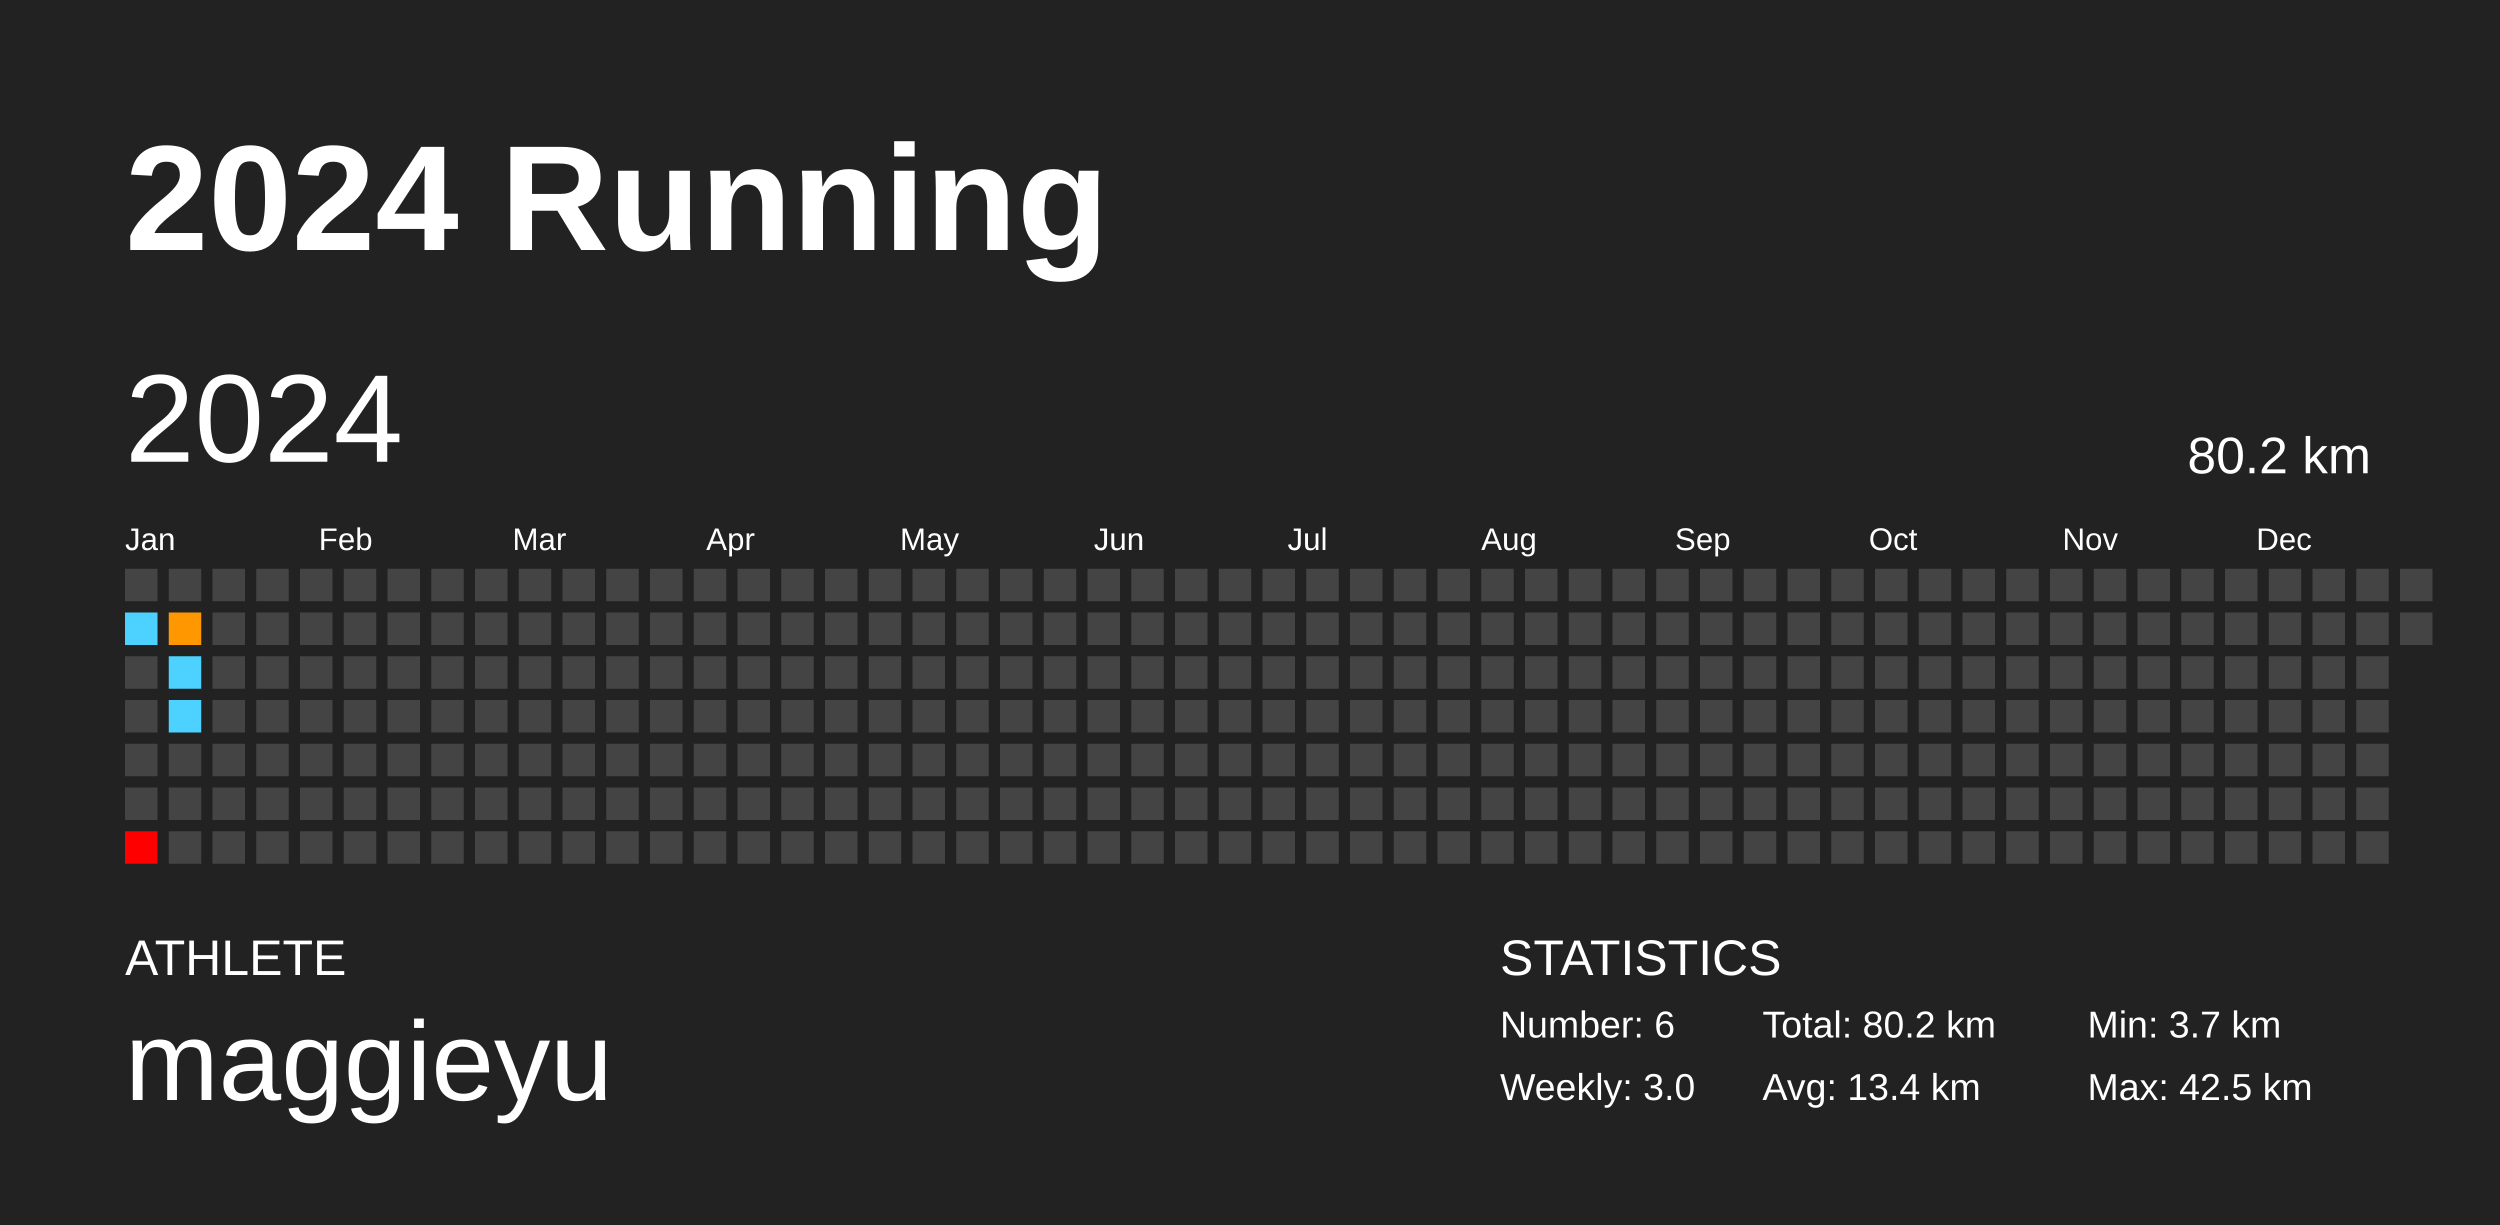
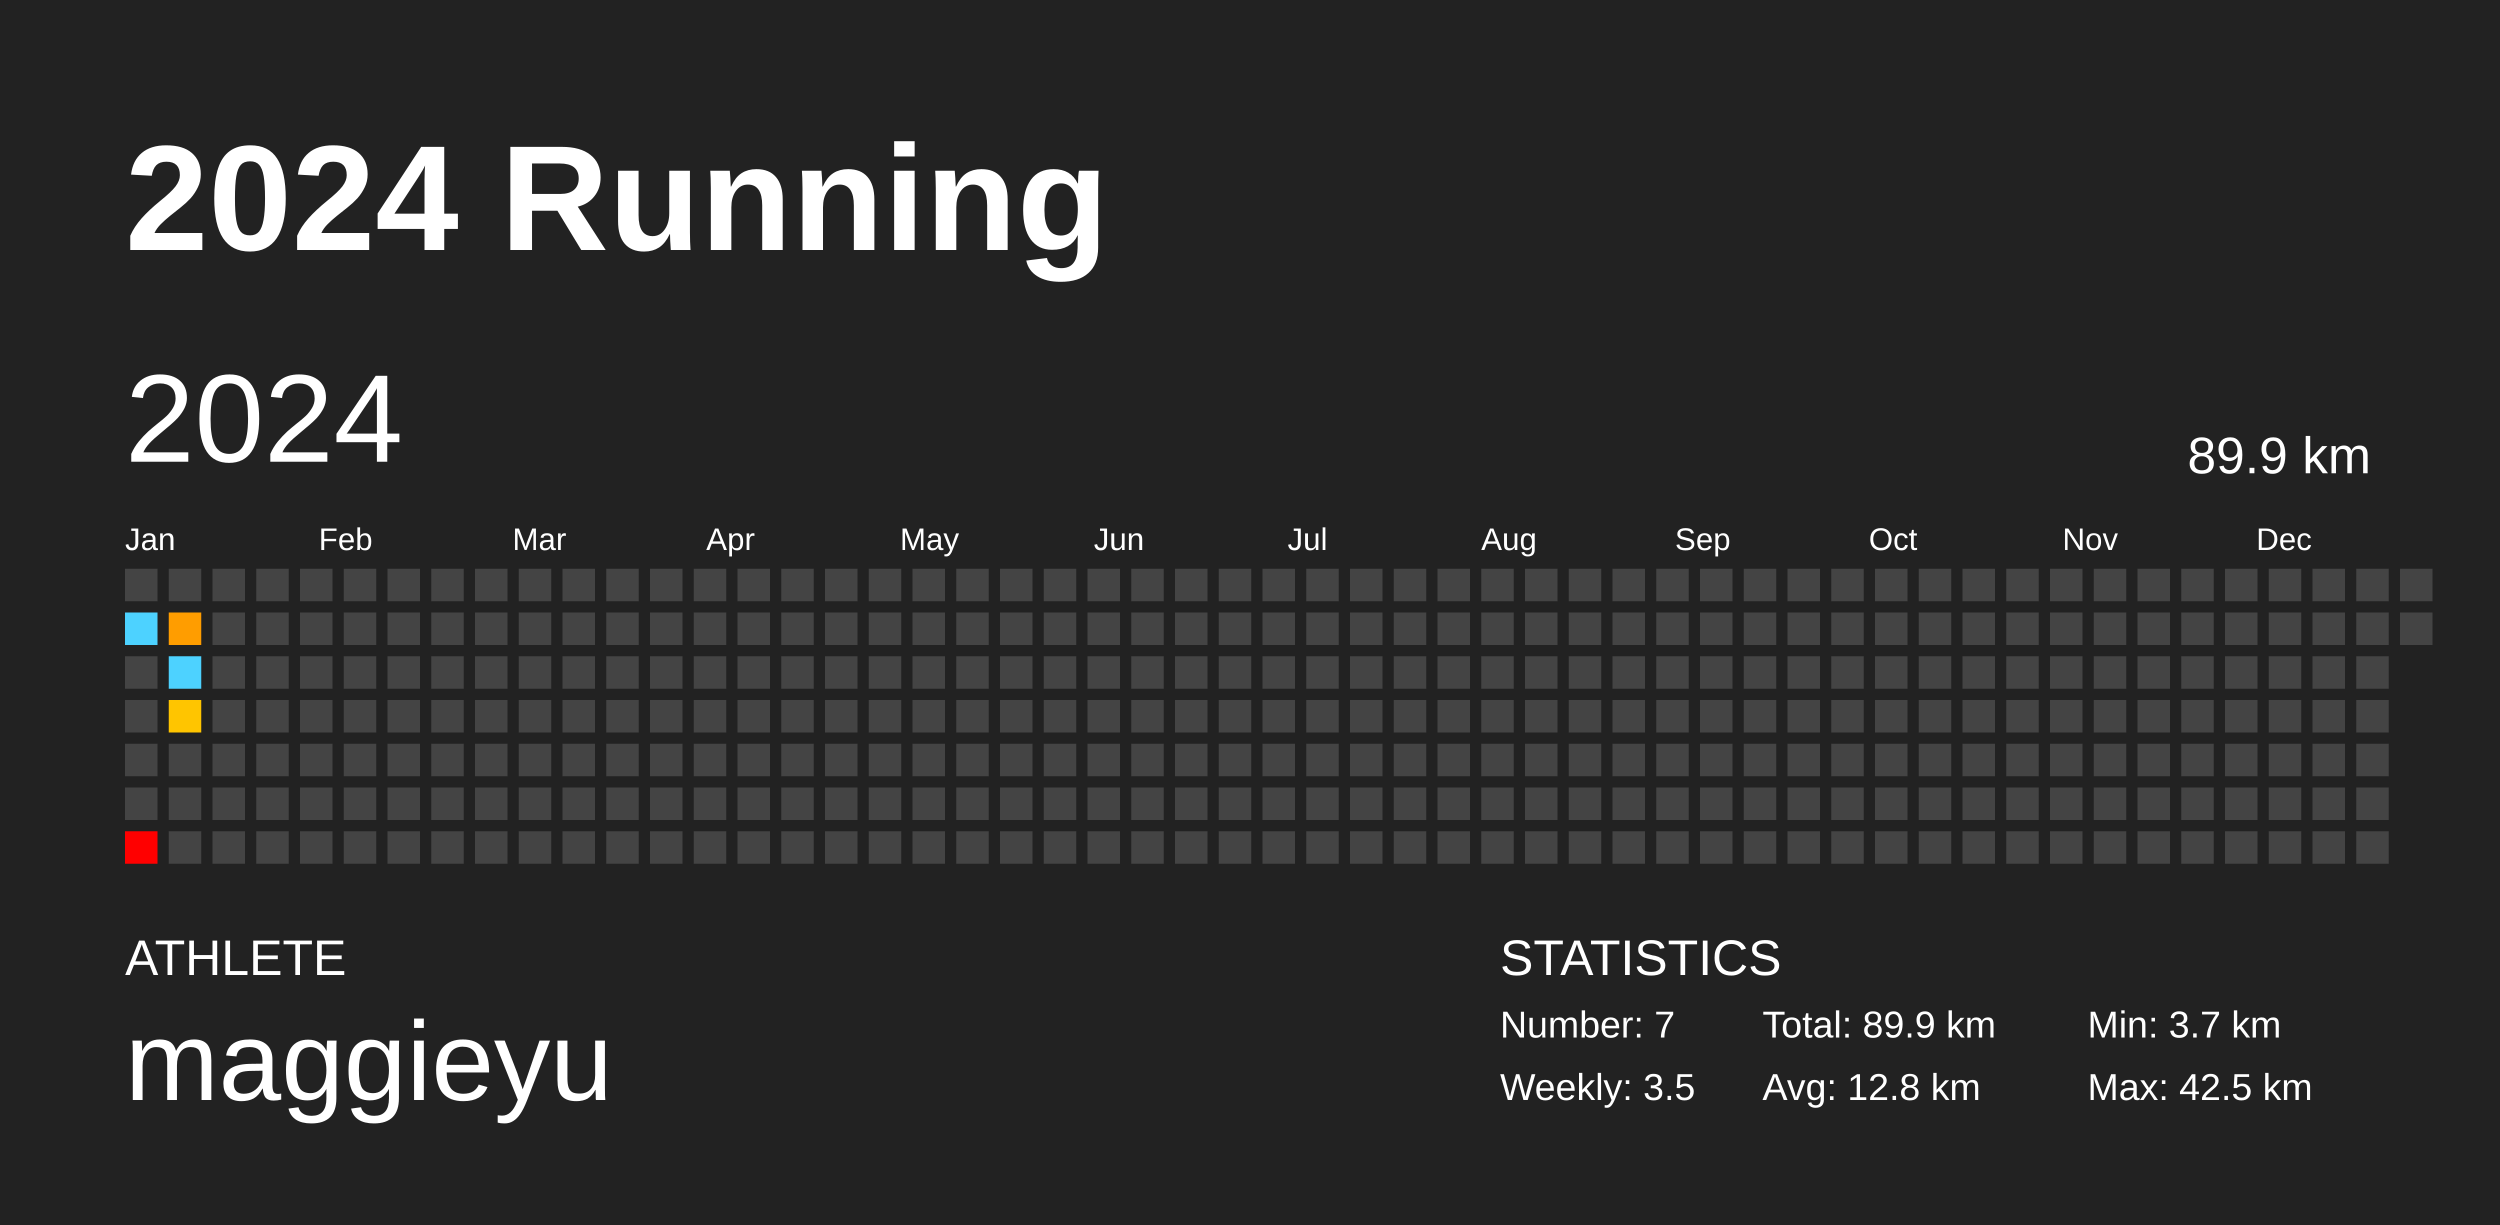
<svg xmlns="http://www.w3.org/2000/svg" baseProfile="full" height="98mm" version="1.1" viewBox="0,0,200,98" width="200mm">
  <defs />
  <rect fill="#222222" height="98" width="200" x="0" y="0" />
  <text fill="#FFFFFF" style="font-size:12px; font-family:Arial; font-weight:bold;" x="10" y="20">2024 Running</text>
  <text fill="#FFFFFF" style="font-size:4px; font-family:Arial" x="10" y="78">ATHLETE</text>
  <text fill="#FFFFFF" style="font-size:9px; font-family:Arial" x="10" y="88">maggieyu</text>
  <text fill="#FFFFFF" style="font-size:4px; font-family:Arial" x="120" y="78">STATISTICS</text>
-   <text fill="#FFFFFF" style="font-size:3px; font-family:Arial" x="120" y="83">Number: 6</text>
-   <text fill="#FFFFFF" style="font-size:3px; font-family:Arial" x="120" y="88">Weekly: 3.0</text>
-   <text fill="#FFFFFF" style="font-size:3px; font-family:Arial" x="141" y="83">Total: 80.2 km</text>
-   <text fill="#FFFFFF" style="font-size:3px; font-family:Arial" x="141" y="88">Avg: 13.4 km</text>
+   <text fill="#FFFFFF" style="font-size:3px; font-family:Arial" x="120" y="83">Number: 7</text>
+   <text fill="#FFFFFF" style="font-size:3px; font-family:Arial" x="120" y="88">Weekly: 3.5</text>
+   <text fill="#FFFFFF" style="font-size:3px; font-family:Arial" x="141" y="83">Total: 89.9 km</text>
+   <text fill="#FFFFFF" style="font-size:3px; font-family:Arial" x="141" y="88">Avg: 12.8 km</text>
  <text fill="#FFFFFF" style="font-size:3px; font-family:Arial" x="167" y="83">Min: 3.7 km</text>
  <text fill="#FFFFFF" style="font-size:3px; font-family:Arial" x="167" y="88">Max: 42.5 km</text>
  <text dominant-baseline="hanging" fill="#FFFFFF" style="font-size:10.0px; font-family:Arial;" x="10" y="30">2024</text>
-   <text dominant-baseline="hanging" fill="#FFFFFF" style="font-size:4.125px; font-family:Arial;" x="175" y="35">80.2 km</text>
+   <text dominant-baseline="hanging" fill="#FFFFFF" style="font-size:4.125px; font-family:Arial;" x="175" y="35">89.9 km</text>
  <text fill="#FFFFFF" style="font-size:2.5px; font-family:Arial" x="10.0" y="44">Jan</text>
  <text fill="#FFFFFF" style="font-size:2.5px; font-family:Arial" x="25.5" y="44">Feb</text>
  <text fill="#FFFFFF" style="font-size:2.5px; font-family:Arial" x="41.0" y="44">Mar</text>
  <text fill="#FFFFFF" style="font-size:2.5px; font-family:Arial" x="56.5" y="44">Apr</text>
  <text fill="#FFFFFF" style="font-size:2.5px; font-family:Arial" x="72.0" y="44">May</text>
  <text fill="#FFFFFF" style="font-size:2.5px; font-family:Arial" x="87.5" y="44">Jun</text>
  <text fill="#FFFFFF" style="font-size:2.5px; font-family:Arial" x="103.0" y="44">Jul</text>
  <text fill="#FFFFFF" style="font-size:2.5px; font-family:Arial" x="118.5" y="44">Aug</text>
  <text fill="#FFFFFF" style="font-size:2.5px; font-family:Arial" x="134.0" y="44">Sep</text>
  <text fill="#FFFFFF" style="font-size:2.5px; font-family:Arial" x="149.5" y="44">Oct</text>
  <text fill="#FFFFFF" style="font-size:2.5px; font-family:Arial" x="165.0" y="44">Nov</text>
  <text fill="#FFFFFF" style="font-size:2.5px; font-family:Arial" x="180.5" y="44">Dec</text>
  <rect fill="#444444" height="2.6" width="2.6" x="10.0" y="45.5" />
  <rect fill="#4dd2ff" height="2.6" width="2.6" x="10.0" y="49.0" />
  <rect fill="#444444" height="2.6" width="2.6" x="10.0" y="52.5" />
  <rect fill="#444444" height="2.6" width="2.6" x="10.0" y="56.0" />
  <rect fill="#444444" height="2.6" width="2.6" x="10.0" y="59.5" />
  <rect fill="#444444" height="2.6" width="2.6" x="10.0" y="63.0" />
  <rect fill="red" height="2.6" width="2.6" x="10.0" y="66.5" />
  <rect fill="#444444" height="2.6" width="2.6" x="13.5" y="45.5" />
-   <rect fill="#ff9800" height="2.6" width="2.6" x="13.5" y="49.0" />
+   <rect fill="#ff9d00" height="2.6" width="2.6" x="13.5" y="49.0" />
  <rect fill="#4dd2ff" height="2.6" width="2.6" x="13.5" y="52.5" />
-   <rect fill="#4dd2ff" height="2.6" width="2.6" x="13.5" y="56.0" />
+   <rect fill="#ffc500" height="2.6" width="2.6" x="13.5" y="56.0" />
  <rect fill="#444444" height="2.6" width="2.6" x="13.5" y="59.5" />
  <rect fill="#444444" height="2.6" width="2.6" x="13.5" y="63.0" />
  <rect fill="#444444" height="2.6" width="2.6" x="13.5" y="66.5" />
  <rect fill="#444444" height="2.6" width="2.6" x="17.0" y="45.5" />
  <rect fill="#444444" height="2.6" width="2.6" x="17.0" y="49.0" />
  <rect fill="#444444" height="2.6" width="2.6" x="17.0" y="52.5" />
  <rect fill="#444444" height="2.6" width="2.6" x="17.0" y="56.0" />
  <rect fill="#444444" height="2.6" width="2.6" x="17.0" y="59.5" />
  <rect fill="#444444" height="2.6" width="2.6" x="17.0" y="63.0" />
  <rect fill="#444444" height="2.6" width="2.6" x="17.0" y="66.5" />
  <rect fill="#444444" height="2.6" width="2.6" x="20.5" y="45.5" />
  <rect fill="#444444" height="2.6" width="2.6" x="20.5" y="49.0" />
  <rect fill="#444444" height="2.6" width="2.6" x="20.5" y="52.5" />
  <rect fill="#444444" height="2.6" width="2.6" x="20.5" y="56.0" />
  <rect fill="#444444" height="2.6" width="2.6" x="20.5" y="59.5" />
  <rect fill="#444444" height="2.6" width="2.6" x="20.5" y="63.0" />
  <rect fill="#444444" height="2.6" width="2.6" x="20.5" y="66.5" />
  <rect fill="#444444" height="2.6" width="2.6" x="24.0" y="45.5" />
  <rect fill="#444444" height="2.6" width="2.6" x="24.0" y="49.0" />
  <rect fill="#444444" height="2.6" width="2.6" x="24.0" y="52.5" />
  <rect fill="#444444" height="2.6" width="2.6" x="24.0" y="56.0" />
  <rect fill="#444444" height="2.6" width="2.6" x="24.0" y="59.5" />
  <rect fill="#444444" height="2.6" width="2.6" x="24.0" y="63.0" />
  <rect fill="#444444" height="2.6" width="2.6" x="24.0" y="66.5" />
  <rect fill="#444444" height="2.6" width="2.6" x="27.5" y="45.5" />
  <rect fill="#444444" height="2.6" width="2.6" x="27.5" y="49.0" />
  <rect fill="#444444" height="2.6" width="2.6" x="27.5" y="52.5" />
  <rect fill="#444444" height="2.6" width="2.6" x="27.5" y="56.0" />
  <rect fill="#444444" height="2.6" width="2.6" x="27.5" y="59.5" />
  <rect fill="#444444" height="2.6" width="2.6" x="27.5" y="63.0" />
  <rect fill="#444444" height="2.6" width="2.6" x="27.5" y="66.5" />
  <rect fill="#444444" height="2.6" width="2.6" x="31.0" y="45.5" />
  <rect fill="#444444" height="2.6" width="2.6" x="31.0" y="49.0" />
  <rect fill="#444444" height="2.6" width="2.6" x="31.0" y="52.5" />
  <rect fill="#444444" height="2.6" width="2.6" x="31.0" y="56.0" />
  <rect fill="#444444" height="2.6" width="2.6" x="31.0" y="59.5" />
  <rect fill="#444444" height="2.6" width="2.6" x="31.0" y="63.0" />
  <rect fill="#444444" height="2.6" width="2.6" x="31.0" y="66.5" />
  <rect fill="#444444" height="2.6" width="2.6" x="34.5" y="45.5" />
  <rect fill="#444444" height="2.6" width="2.6" x="34.5" y="49.0" />
  <rect fill="#444444" height="2.6" width="2.6" x="34.5" y="52.5" />
  <rect fill="#444444" height="2.6" width="2.6" x="34.5" y="56.0" />
  <rect fill="#444444" height="2.6" width="2.6" x="34.5" y="59.5" />
  <rect fill="#444444" height="2.6" width="2.6" x="34.5" y="63.0" />
  <rect fill="#444444" height="2.6" width="2.6" x="34.5" y="66.5" />
  <rect fill="#444444" height="2.6" width="2.6" x="38.0" y="45.5" />
  <rect fill="#444444" height="2.6" width="2.6" x="38.0" y="49.0" />
  <rect fill="#444444" height="2.6" width="2.6" x="38.0" y="52.5" />
  <rect fill="#444444" height="2.6" width="2.6" x="38.0" y="56.0" />
  <rect fill="#444444" height="2.6" width="2.6" x="38.0" y="59.5" />
  <rect fill="#444444" height="2.6" width="2.6" x="38.0" y="63.0" />
  <rect fill="#444444" height="2.6" width="2.6" x="38.0" y="66.5" />
  <rect fill="#444444" height="2.6" width="2.6" x="41.5" y="45.5" />
  <rect fill="#444444" height="2.6" width="2.6" x="41.5" y="49.0" />
  <rect fill="#444444" height="2.6" width="2.6" x="41.5" y="52.5" />
  <rect fill="#444444" height="2.6" width="2.6" x="41.5" y="56.0" />
  <rect fill="#444444" height="2.6" width="2.6" x="41.5" y="59.5" />
  <rect fill="#444444" height="2.6" width="2.6" x="41.5" y="63.0" />
  <rect fill="#444444" height="2.6" width="2.6" x="41.5" y="66.5" />
  <rect fill="#444444" height="2.6" width="2.6" x="45.0" y="45.5" />
  <rect fill="#444444" height="2.6" width="2.6" x="45.0" y="49.0" />
  <rect fill="#444444" height="2.6" width="2.6" x="45.0" y="52.5" />
  <rect fill="#444444" height="2.6" width="2.6" x="45.0" y="56.0" />
  <rect fill="#444444" height="2.6" width="2.6" x="45.0" y="59.5" />
  <rect fill="#444444" height="2.6" width="2.6" x="45.0" y="63.0" />
  <rect fill="#444444" height="2.6" width="2.6" x="45.0" y="66.5" />
  <rect fill="#444444" height="2.6" width="2.6" x="48.5" y="45.5" />
  <rect fill="#444444" height="2.6" width="2.6" x="48.5" y="49.0" />
  <rect fill="#444444" height="2.6" width="2.6" x="48.5" y="52.5" />
  <rect fill="#444444" height="2.6" width="2.6" x="48.5" y="56.0" />
  <rect fill="#444444" height="2.6" width="2.6" x="48.5" y="59.5" />
  <rect fill="#444444" height="2.6" width="2.6" x="48.5" y="63.0" />
  <rect fill="#444444" height="2.6" width="2.6" x="48.5" y="66.5" />
  <rect fill="#444444" height="2.6" width="2.6" x="52.0" y="45.5" />
  <rect fill="#444444" height="2.6" width="2.6" x="52.0" y="49.0" />
  <rect fill="#444444" height="2.6" width="2.6" x="52.0" y="52.5" />
  <rect fill="#444444" height="2.6" width="2.6" x="52.0" y="56.0" />
  <rect fill="#444444" height="2.6" width="2.6" x="52.0" y="59.5" />
  <rect fill="#444444" height="2.6" width="2.6" x="52.0" y="63.0" />
  <rect fill="#444444" height="2.6" width="2.6" x="52.0" y="66.5" />
  <rect fill="#444444" height="2.6" width="2.6" x="55.5" y="45.5" />
  <rect fill="#444444" height="2.6" width="2.6" x="55.5" y="49.0" />
  <rect fill="#444444" height="2.6" width="2.6" x="55.5" y="52.5" />
  <rect fill="#444444" height="2.6" width="2.6" x="55.5" y="56.0" />
  <rect fill="#444444" height="2.6" width="2.6" x="55.5" y="59.5" />
  <rect fill="#444444" height="2.6" width="2.6" x="55.5" y="63.0" />
  <rect fill="#444444" height="2.6" width="2.6" x="55.5" y="66.5" />
  <rect fill="#444444" height="2.6" width="2.6" x="59.0" y="45.5" />
  <rect fill="#444444" height="2.6" width="2.6" x="59.0" y="49.0" />
  <rect fill="#444444" height="2.6" width="2.6" x="59.0" y="52.5" />
  <rect fill="#444444" height="2.6" width="2.6" x="59.0" y="56.0" />
  <rect fill="#444444" height="2.6" width="2.6" x="59.0" y="59.5" />
  <rect fill="#444444" height="2.6" width="2.6" x="59.0" y="63.0" />
  <rect fill="#444444" height="2.6" width="2.6" x="59.0" y="66.5" />
  <rect fill="#444444" height="2.6" width="2.6" x="62.5" y="45.5" />
  <rect fill="#444444" height="2.6" width="2.6" x="62.5" y="49.0" />
  <rect fill="#444444" height="2.6" width="2.6" x="62.5" y="52.5" />
  <rect fill="#444444" height="2.6" width="2.6" x="62.5" y="56.0" />
  <rect fill="#444444" height="2.6" width="2.6" x="62.5" y="59.5" />
  <rect fill="#444444" height="2.6" width="2.6" x="62.5" y="63.0" />
  <rect fill="#444444" height="2.6" width="2.6" x="62.5" y="66.5" />
  <rect fill="#444444" height="2.6" width="2.6" x="66.0" y="45.5" />
  <rect fill="#444444" height="2.6" width="2.6" x="66.0" y="49.0" />
  <rect fill="#444444" height="2.6" width="2.6" x="66.0" y="52.5" />
  <rect fill="#444444" height="2.6" width="2.6" x="66.0" y="56.0" />
  <rect fill="#444444" height="2.6" width="2.6" x="66.0" y="59.5" />
  <rect fill="#444444" height="2.6" width="2.6" x="66.0" y="63.0" />
  <rect fill="#444444" height="2.6" width="2.6" x="66.0" y="66.5" />
  <rect fill="#444444" height="2.6" width="2.6" x="69.5" y="45.5" />
  <rect fill="#444444" height="2.6" width="2.6" x="69.5" y="49.0" />
  <rect fill="#444444" height="2.6" width="2.6" x="69.5" y="52.5" />
  <rect fill="#444444" height="2.6" width="2.6" x="69.5" y="56.0" />
  <rect fill="#444444" height="2.6" width="2.6" x="69.5" y="59.5" />
  <rect fill="#444444" height="2.6" width="2.6" x="69.5" y="63.0" />
  <rect fill="#444444" height="2.6" width="2.6" x="69.5" y="66.5" />
  <rect fill="#444444" height="2.6" width="2.6" x="73.0" y="45.5" />
  <rect fill="#444444" height="2.6" width="2.6" x="73.0" y="49.0" />
  <rect fill="#444444" height="2.6" width="2.6" x="73.0" y="52.5" />
  <rect fill="#444444" height="2.6" width="2.6" x="73.0" y="56.0" />
  <rect fill="#444444" height="2.6" width="2.6" x="73.0" y="59.5" />
  <rect fill="#444444" height="2.6" width="2.6" x="73.0" y="63.0" />
  <rect fill="#444444" height="2.6" width="2.6" x="73.0" y="66.5" />
  <rect fill="#444444" height="2.6" width="2.6" x="76.5" y="45.5" />
  <rect fill="#444444" height="2.6" width="2.6" x="76.5" y="49.0" />
  <rect fill="#444444" height="2.6" width="2.6" x="76.5" y="52.5" />
  <rect fill="#444444" height="2.6" width="2.6" x="76.5" y="56.0" />
  <rect fill="#444444" height="2.6" width="2.6" x="76.5" y="59.5" />
  <rect fill="#444444" height="2.6" width="2.6" x="76.5" y="63.0" />
  <rect fill="#444444" height="2.6" width="2.6" x="76.5" y="66.5" />
  <rect fill="#444444" height="2.6" width="2.6" x="80.0" y="45.5" />
  <rect fill="#444444" height="2.6" width="2.6" x="80.0" y="49.0" />
  <rect fill="#444444" height="2.6" width="2.6" x="80.0" y="52.5" />
  <rect fill="#444444" height="2.6" width="2.6" x="80.0" y="56.0" />
  <rect fill="#444444" height="2.6" width="2.6" x="80.0" y="59.5" />
  <rect fill="#444444" height="2.6" width="2.6" x="80.0" y="63.0" />
  <rect fill="#444444" height="2.6" width="2.6" x="80.0" y="66.5" />
  <rect fill="#444444" height="2.6" width="2.6" x="83.5" y="45.5" />
  <rect fill="#444444" height="2.6" width="2.6" x="83.5" y="49.0" />
  <rect fill="#444444" height="2.6" width="2.6" x="83.5" y="52.5" />
  <rect fill="#444444" height="2.6" width="2.6" x="83.5" y="56.0" />
  <rect fill="#444444" height="2.6" width="2.6" x="83.5" y="59.5" />
  <rect fill="#444444" height="2.6" width="2.6" x="83.5" y="63.0" />
  <rect fill="#444444" height="2.6" width="2.6" x="83.5" y="66.5" />
  <rect fill="#444444" height="2.6" width="2.6" x="87.0" y="45.5" />
  <rect fill="#444444" height="2.6" width="2.6" x="87.0" y="49.0" />
  <rect fill="#444444" height="2.6" width="2.6" x="87.0" y="52.5" />
  <rect fill="#444444" height="2.6" width="2.6" x="87.0" y="56.0" />
  <rect fill="#444444" height="2.6" width="2.6" x="87.0" y="59.5" />
  <rect fill="#444444" height="2.6" width="2.6" x="87.0" y="63.0" />
  <rect fill="#444444" height="2.6" width="2.6" x="87.0" y="66.5" />
  <rect fill="#444444" height="2.6" width="2.6" x="90.5" y="45.5" />
  <rect fill="#444444" height="2.6" width="2.6" x="90.5" y="49.0" />
  <rect fill="#444444" height="2.6" width="2.6" x="90.5" y="52.5" />
  <rect fill="#444444" height="2.6" width="2.6" x="90.5" y="56.0" />
  <rect fill="#444444" height="2.6" width="2.6" x="90.5" y="59.5" />
  <rect fill="#444444" height="2.6" width="2.6" x="90.5" y="63.0" />
  <rect fill="#444444" height="2.6" width="2.6" x="90.5" y="66.5" />
  <rect fill="#444444" height="2.6" width="2.6" x="94.0" y="45.5" />
  <rect fill="#444444" height="2.6" width="2.6" x="94.0" y="49.0" />
  <rect fill="#444444" height="2.6" width="2.6" x="94.0" y="52.5" />
  <rect fill="#444444" height="2.6" width="2.6" x="94.0" y="56.0" />
  <rect fill="#444444" height="2.6" width="2.6" x="94.0" y="59.5" />
  <rect fill="#444444" height="2.6" width="2.6" x="94.0" y="63.0" />
  <rect fill="#444444" height="2.6" width="2.6" x="94.0" y="66.5" />
  <rect fill="#444444" height="2.6" width="2.6" x="97.5" y="45.5" />
  <rect fill="#444444" height="2.6" width="2.6" x="97.5" y="49.0" />
  <rect fill="#444444" height="2.6" width="2.6" x="97.5" y="52.5" />
  <rect fill="#444444" height="2.6" width="2.6" x="97.5" y="56.0" />
  <rect fill="#444444" height="2.6" width="2.6" x="97.5" y="59.5" />
  <rect fill="#444444" height="2.6" width="2.6" x="97.5" y="63.0" />
  <rect fill="#444444" height="2.6" width="2.6" x="97.5" y="66.5" />
  <rect fill="#444444" height="2.6" width="2.6" x="101.0" y="45.5" />
  <rect fill="#444444" height="2.6" width="2.6" x="101.0" y="49.0" />
  <rect fill="#444444" height="2.6" width="2.6" x="101.0" y="52.5" />
  <rect fill="#444444" height="2.6" width="2.6" x="101.0" y="56.0" />
  <rect fill="#444444" height="2.6" width="2.6" x="101.0" y="59.5" />
  <rect fill="#444444" height="2.6" width="2.6" x="101.0" y="63.0" />
  <rect fill="#444444" height="2.6" width="2.6" x="101.0" y="66.5" />
  <rect fill="#444444" height="2.6" width="2.6" x="104.5" y="45.5" />
  <rect fill="#444444" height="2.6" width="2.6" x="104.5" y="49.0" />
  <rect fill="#444444" height="2.6" width="2.6" x="104.5" y="52.5" />
  <rect fill="#444444" height="2.6" width="2.6" x="104.5" y="56.0" />
  <rect fill="#444444" height="2.6" width="2.6" x="104.5" y="59.5" />
  <rect fill="#444444" height="2.6" width="2.6" x="104.5" y="63.0" />
  <rect fill="#444444" height="2.6" width="2.6" x="104.5" y="66.5" />
  <rect fill="#444444" height="2.6" width="2.6" x="108.0" y="45.5" />
  <rect fill="#444444" height="2.6" width="2.6" x="108.0" y="49.0" />
  <rect fill="#444444" height="2.6" width="2.6" x="108.0" y="52.5" />
  <rect fill="#444444" height="2.6" width="2.6" x="108.0" y="56.0" />
  <rect fill="#444444" height="2.6" width="2.6" x="108.0" y="59.5" />
  <rect fill="#444444" height="2.6" width="2.6" x="108.0" y="63.0" />
  <rect fill="#444444" height="2.6" width="2.6" x="108.0" y="66.5" />
  <rect fill="#444444" height="2.6" width="2.6" x="111.5" y="45.5" />
  <rect fill="#444444" height="2.6" width="2.6" x="111.5" y="49.0" />
  <rect fill="#444444" height="2.6" width="2.6" x="111.5" y="52.5" />
  <rect fill="#444444" height="2.6" width="2.6" x="111.5" y="56.0" />
  <rect fill="#444444" height="2.6" width="2.6" x="111.5" y="59.5" />
  <rect fill="#444444" height="2.6" width="2.6" x="111.5" y="63.0" />
  <rect fill="#444444" height="2.6" width="2.6" x="111.5" y="66.5" />
  <rect fill="#444444" height="2.6" width="2.6" x="115.0" y="45.5" />
  <rect fill="#444444" height="2.6" width="2.6" x="115.0" y="49.0" />
  <rect fill="#444444" height="2.6" width="2.6" x="115.0" y="52.5" />
  <rect fill="#444444" height="2.6" width="2.6" x="115.0" y="56.0" />
  <rect fill="#444444" height="2.6" width="2.6" x="115.0" y="59.5" />
  <rect fill="#444444" height="2.6" width="2.6" x="115.0" y="63.0" />
  <rect fill="#444444" height="2.6" width="2.6" x="115.0" y="66.5" />
  <rect fill="#444444" height="2.6" width="2.6" x="118.5" y="45.5" />
  <rect fill="#444444" height="2.6" width="2.6" x="118.5" y="49.0" />
  <rect fill="#444444" height="2.6" width="2.6" x="118.5" y="52.5" />
  <rect fill="#444444" height="2.6" width="2.6" x="118.5" y="56.0" />
  <rect fill="#444444" height="2.6" width="2.6" x="118.5" y="59.5" />
  <rect fill="#444444" height="2.6" width="2.6" x="118.5" y="63.0" />
  <rect fill="#444444" height="2.6" width="2.6" x="118.5" y="66.5" />
  <rect fill="#444444" height="2.6" width="2.6" x="122.0" y="45.5" />
  <rect fill="#444444" height="2.6" width="2.6" x="122.0" y="49.0" />
  <rect fill="#444444" height="2.6" width="2.6" x="122.0" y="52.5" />
  <rect fill="#444444" height="2.6" width="2.6" x="122.0" y="56.0" />
  <rect fill="#444444" height="2.6" width="2.6" x="122.0" y="59.5" />
  <rect fill="#444444" height="2.6" width="2.6" x="122.0" y="63.0" />
  <rect fill="#444444" height="2.6" width="2.6" x="122.0" y="66.5" />
  <rect fill="#444444" height="2.6" width="2.6" x="125.5" y="45.5" />
  <rect fill="#444444" height="2.6" width="2.6" x="125.5" y="49.0" />
  <rect fill="#444444" height="2.6" width="2.6" x="125.5" y="52.5" />
  <rect fill="#444444" height="2.6" width="2.6" x="125.5" y="56.0" />
  <rect fill="#444444" height="2.6" width="2.6" x="125.5" y="59.5" />
  <rect fill="#444444" height="2.6" width="2.6" x="125.5" y="63.0" />
  <rect fill="#444444" height="2.6" width="2.6" x="125.5" y="66.5" />
  <rect fill="#444444" height="2.6" width="2.6" x="129.0" y="45.5" />
  <rect fill="#444444" height="2.6" width="2.6" x="129.0" y="49.0" />
  <rect fill="#444444" height="2.6" width="2.6" x="129.0" y="52.5" />
  <rect fill="#444444" height="2.6" width="2.6" x="129.0" y="56.0" />
  <rect fill="#444444" height="2.6" width="2.6" x="129.0" y="59.5" />
  <rect fill="#444444" height="2.6" width="2.6" x="129.0" y="63.0" />
  <rect fill="#444444" height="2.6" width="2.6" x="129.0" y="66.5" />
  <rect fill="#444444" height="2.6" width="2.6" x="132.5" y="45.5" />
  <rect fill="#444444" height="2.6" width="2.6" x="132.5" y="49.0" />
  <rect fill="#444444" height="2.6" width="2.6" x="132.5" y="52.5" />
  <rect fill="#444444" height="2.6" width="2.6" x="132.5" y="56.0" />
  <rect fill="#444444" height="2.6" width="2.6" x="132.5" y="59.5" />
  <rect fill="#444444" height="2.6" width="2.6" x="132.5" y="63.0" />
  <rect fill="#444444" height="2.6" width="2.6" x="132.5" y="66.5" />
  <rect fill="#444444" height="2.6" width="2.6" x="136.0" y="45.5" />
  <rect fill="#444444" height="2.6" width="2.6" x="136.0" y="49.0" />
  <rect fill="#444444" height="2.6" width="2.6" x="136.0" y="52.5" />
  <rect fill="#444444" height="2.6" width="2.6" x="136.0" y="56.0" />
  <rect fill="#444444" height="2.6" width="2.6" x="136.0" y="59.5" />
  <rect fill="#444444" height="2.6" width="2.6" x="136.0" y="63.0" />
  <rect fill="#444444" height="2.6" width="2.6" x="136.0" y="66.5" />
  <rect fill="#444444" height="2.6" width="2.6" x="139.5" y="45.5" />
  <rect fill="#444444" height="2.6" width="2.6" x="139.5" y="49.0" />
  <rect fill="#444444" height="2.6" width="2.6" x="139.5" y="52.5" />
  <rect fill="#444444" height="2.6" width="2.6" x="139.5" y="56.0" />
  <rect fill="#444444" height="2.6" width="2.6" x="139.5" y="59.5" />
  <rect fill="#444444" height="2.6" width="2.6" x="139.5" y="63.0" />
  <rect fill="#444444" height="2.6" width="2.6" x="139.5" y="66.5" />
  <rect fill="#444444" height="2.6" width="2.6" x="143.0" y="45.5" />
  <rect fill="#444444" height="2.6" width="2.6" x="143.0" y="49.0" />
  <rect fill="#444444" height="2.6" width="2.6" x="143.0" y="52.5" />
  <rect fill="#444444" height="2.6" width="2.6" x="143.0" y="56.0" />
  <rect fill="#444444" height="2.6" width="2.6" x="143.0" y="59.5" />
  <rect fill="#444444" height="2.6" width="2.6" x="143.0" y="63.0" />
  <rect fill="#444444" height="2.6" width="2.6" x="143.0" y="66.5" />
  <rect fill="#444444" height="2.6" width="2.6" x="146.5" y="45.5" />
  <rect fill="#444444" height="2.6" width="2.6" x="146.5" y="49.0" />
  <rect fill="#444444" height="2.6" width="2.6" x="146.5" y="52.5" />
  <rect fill="#444444" height="2.6" width="2.6" x="146.5" y="56.0" />
  <rect fill="#444444" height="2.6" width="2.6" x="146.5" y="59.5" />
  <rect fill="#444444" height="2.6" width="2.6" x="146.5" y="63.0" />
  <rect fill="#444444" height="2.6" width="2.6" x="146.5" y="66.5" />
  <rect fill="#444444" height="2.6" width="2.6" x="150.0" y="45.5" />
  <rect fill="#444444" height="2.6" width="2.6" x="150.0" y="49.0" />
  <rect fill="#444444" height="2.6" width="2.6" x="150.0" y="52.5" />
  <rect fill="#444444" height="2.6" width="2.6" x="150.0" y="56.0" />
  <rect fill="#444444" height="2.6" width="2.6" x="150.0" y="59.5" />
  <rect fill="#444444" height="2.6" width="2.6" x="150.0" y="63.0" />
  <rect fill="#444444" height="2.6" width="2.6" x="150.0" y="66.5" />
  <rect fill="#444444" height="2.6" width="2.6" x="153.5" y="45.5" />
  <rect fill="#444444" height="2.6" width="2.6" x="153.5" y="49.0" />
  <rect fill="#444444" height="2.6" width="2.6" x="153.5" y="52.5" />
  <rect fill="#444444" height="2.6" width="2.6" x="153.5" y="56.0" />
  <rect fill="#444444" height="2.6" width="2.6" x="153.5" y="59.5" />
  <rect fill="#444444" height="2.6" width="2.6" x="153.5" y="63.0" />
  <rect fill="#444444" height="2.6" width="2.6" x="153.5" y="66.5" />
  <rect fill="#444444" height="2.6" width="2.6" x="157.0" y="45.5" />
  <rect fill="#444444" height="2.6" width="2.6" x="157.0" y="49.0" />
  <rect fill="#444444" height="2.6" width="2.6" x="157.0" y="52.5" />
  <rect fill="#444444" height="2.6" width="2.6" x="157.0" y="56.0" />
  <rect fill="#444444" height="2.6" width="2.6" x="157.0" y="59.5" />
  <rect fill="#444444" height="2.6" width="2.6" x="157.0" y="63.0" />
  <rect fill="#444444" height="2.6" width="2.6" x="157.0" y="66.5" />
  <rect fill="#444444" height="2.6" width="2.6" x="160.5" y="45.5" />
  <rect fill="#444444" height="2.6" width="2.6" x="160.5" y="49.0" />
  <rect fill="#444444" height="2.6" width="2.6" x="160.5" y="52.5" />
  <rect fill="#444444" height="2.6" width="2.6" x="160.5" y="56.0" />
  <rect fill="#444444" height="2.6" width="2.6" x="160.5" y="59.5" />
  <rect fill="#444444" height="2.6" width="2.6" x="160.5" y="63.0" />
  <rect fill="#444444" height="2.6" width="2.6" x="160.5" y="66.5" />
  <rect fill="#444444" height="2.6" width="2.6" x="164.0" y="45.5" />
  <rect fill="#444444" height="2.6" width="2.6" x="164.0" y="49.0" />
  <rect fill="#444444" height="2.6" width="2.6" x="164.0" y="52.5" />
  <rect fill="#444444" height="2.6" width="2.6" x="164.0" y="56.0" />
  <rect fill="#444444" height="2.6" width="2.6" x="164.0" y="59.5" />
  <rect fill="#444444" height="2.6" width="2.6" x="164.0" y="63.0" />
  <rect fill="#444444" height="2.6" width="2.6" x="164.0" y="66.5" />
  <rect fill="#444444" height="2.6" width="2.6" x="167.5" y="45.5" />
  <rect fill="#444444" height="2.6" width="2.6" x="167.5" y="49.0" />
  <rect fill="#444444" height="2.6" width="2.6" x="167.5" y="52.5" />
  <rect fill="#444444" height="2.6" width="2.6" x="167.5" y="56.0" />
  <rect fill="#444444" height="2.6" width="2.6" x="167.5" y="59.5" />
  <rect fill="#444444" height="2.6" width="2.6" x="167.5" y="63.0" />
  <rect fill="#444444" height="2.6" width="2.6" x="167.5" y="66.5" />
  <rect fill="#444444" height="2.6" width="2.6" x="171.0" y="45.5" />
  <rect fill="#444444" height="2.6" width="2.6" x="171.0" y="49.0" />
  <rect fill="#444444" height="2.6" width="2.6" x="171.0" y="52.5" />
  <rect fill="#444444" height="2.6" width="2.6" x="171.0" y="56.0" />
  <rect fill="#444444" height="2.6" width="2.6" x="171.0" y="59.5" />
  <rect fill="#444444" height="2.6" width="2.6" x="171.0" y="63.0" />
  <rect fill="#444444" height="2.6" width="2.6" x="171.0" y="66.5" />
  <rect fill="#444444" height="2.6" width="2.6" x="174.5" y="45.5" />
  <rect fill="#444444" height="2.6" width="2.6" x="174.5" y="49.0" />
  <rect fill="#444444" height="2.6" width="2.6" x="174.5" y="52.5" />
  <rect fill="#444444" height="2.6" width="2.6" x="174.5" y="56.0" />
  <rect fill="#444444" height="2.6" width="2.6" x="174.5" y="59.5" />
  <rect fill="#444444" height="2.6" width="2.6" x="174.5" y="63.0" />
  <rect fill="#444444" height="2.6" width="2.6" x="174.5" y="66.5" />
  <rect fill="#444444" height="2.6" width="2.6" x="178.0" y="45.5" />
  <rect fill="#444444" height="2.6" width="2.6" x="178.0" y="49.0" />
  <rect fill="#444444" height="2.6" width="2.6" x="178.0" y="52.5" />
  <rect fill="#444444" height="2.6" width="2.6" x="178.0" y="56.0" />
  <rect fill="#444444" height="2.6" width="2.6" x="178.0" y="59.5" />
  <rect fill="#444444" height="2.6" width="2.6" x="178.0" y="63.0" />
  <rect fill="#444444" height="2.6" width="2.6" x="178.0" y="66.5" />
  <rect fill="#444444" height="2.6" width="2.6" x="181.5" y="45.5" />
  <rect fill="#444444" height="2.6" width="2.6" x="181.5" y="49.0" />
  <rect fill="#444444" height="2.6" width="2.6" x="181.5" y="52.5" />
  <rect fill="#444444" height="2.6" width="2.6" x="181.5" y="56.0" />
  <rect fill="#444444" height="2.6" width="2.6" x="181.5" y="59.5" />
  <rect fill="#444444" height="2.6" width="2.6" x="181.5" y="63.0" />
  <rect fill="#444444" height="2.6" width="2.6" x="181.5" y="66.5" />
  <rect fill="#444444" height="2.6" width="2.6" x="185.0" y="45.5" />
  <rect fill="#444444" height="2.6" width="2.6" x="185.0" y="49.0" />
  <rect fill="#444444" height="2.6" width="2.6" x="185.0" y="52.5" />
  <rect fill="#444444" height="2.6" width="2.6" x="185.0" y="56.0" />
  <rect fill="#444444" height="2.6" width="2.6" x="185.0" y="59.5" />
  <rect fill="#444444" height="2.6" width="2.6" x="185.0" y="63.0" />
  <rect fill="#444444" height="2.6" width="2.6" x="185.0" y="66.5" />
  <rect fill="#444444" height="2.6" width="2.6" x="188.5" y="45.5" />
  <rect fill="#444444" height="2.6" width="2.6" x="188.5" y="49.0" />
  <rect fill="#444444" height="2.6" width="2.6" x="188.5" y="52.5" />
  <rect fill="#444444" height="2.6" width="2.6" x="188.5" y="56.0" />
  <rect fill="#444444" height="2.6" width="2.6" x="188.5" y="59.5" />
  <rect fill="#444444" height="2.6" width="2.6" x="188.5" y="63.0" />
  <rect fill="#444444" height="2.6" width="2.6" x="188.5" y="66.5" />
  <rect fill="#444444" height="2.6" width="2.6" x="192.0" y="45.5" />
  <rect fill="#444444" height="2.6" width="2.6" x="192.0" y="49.0" />
</svg>
